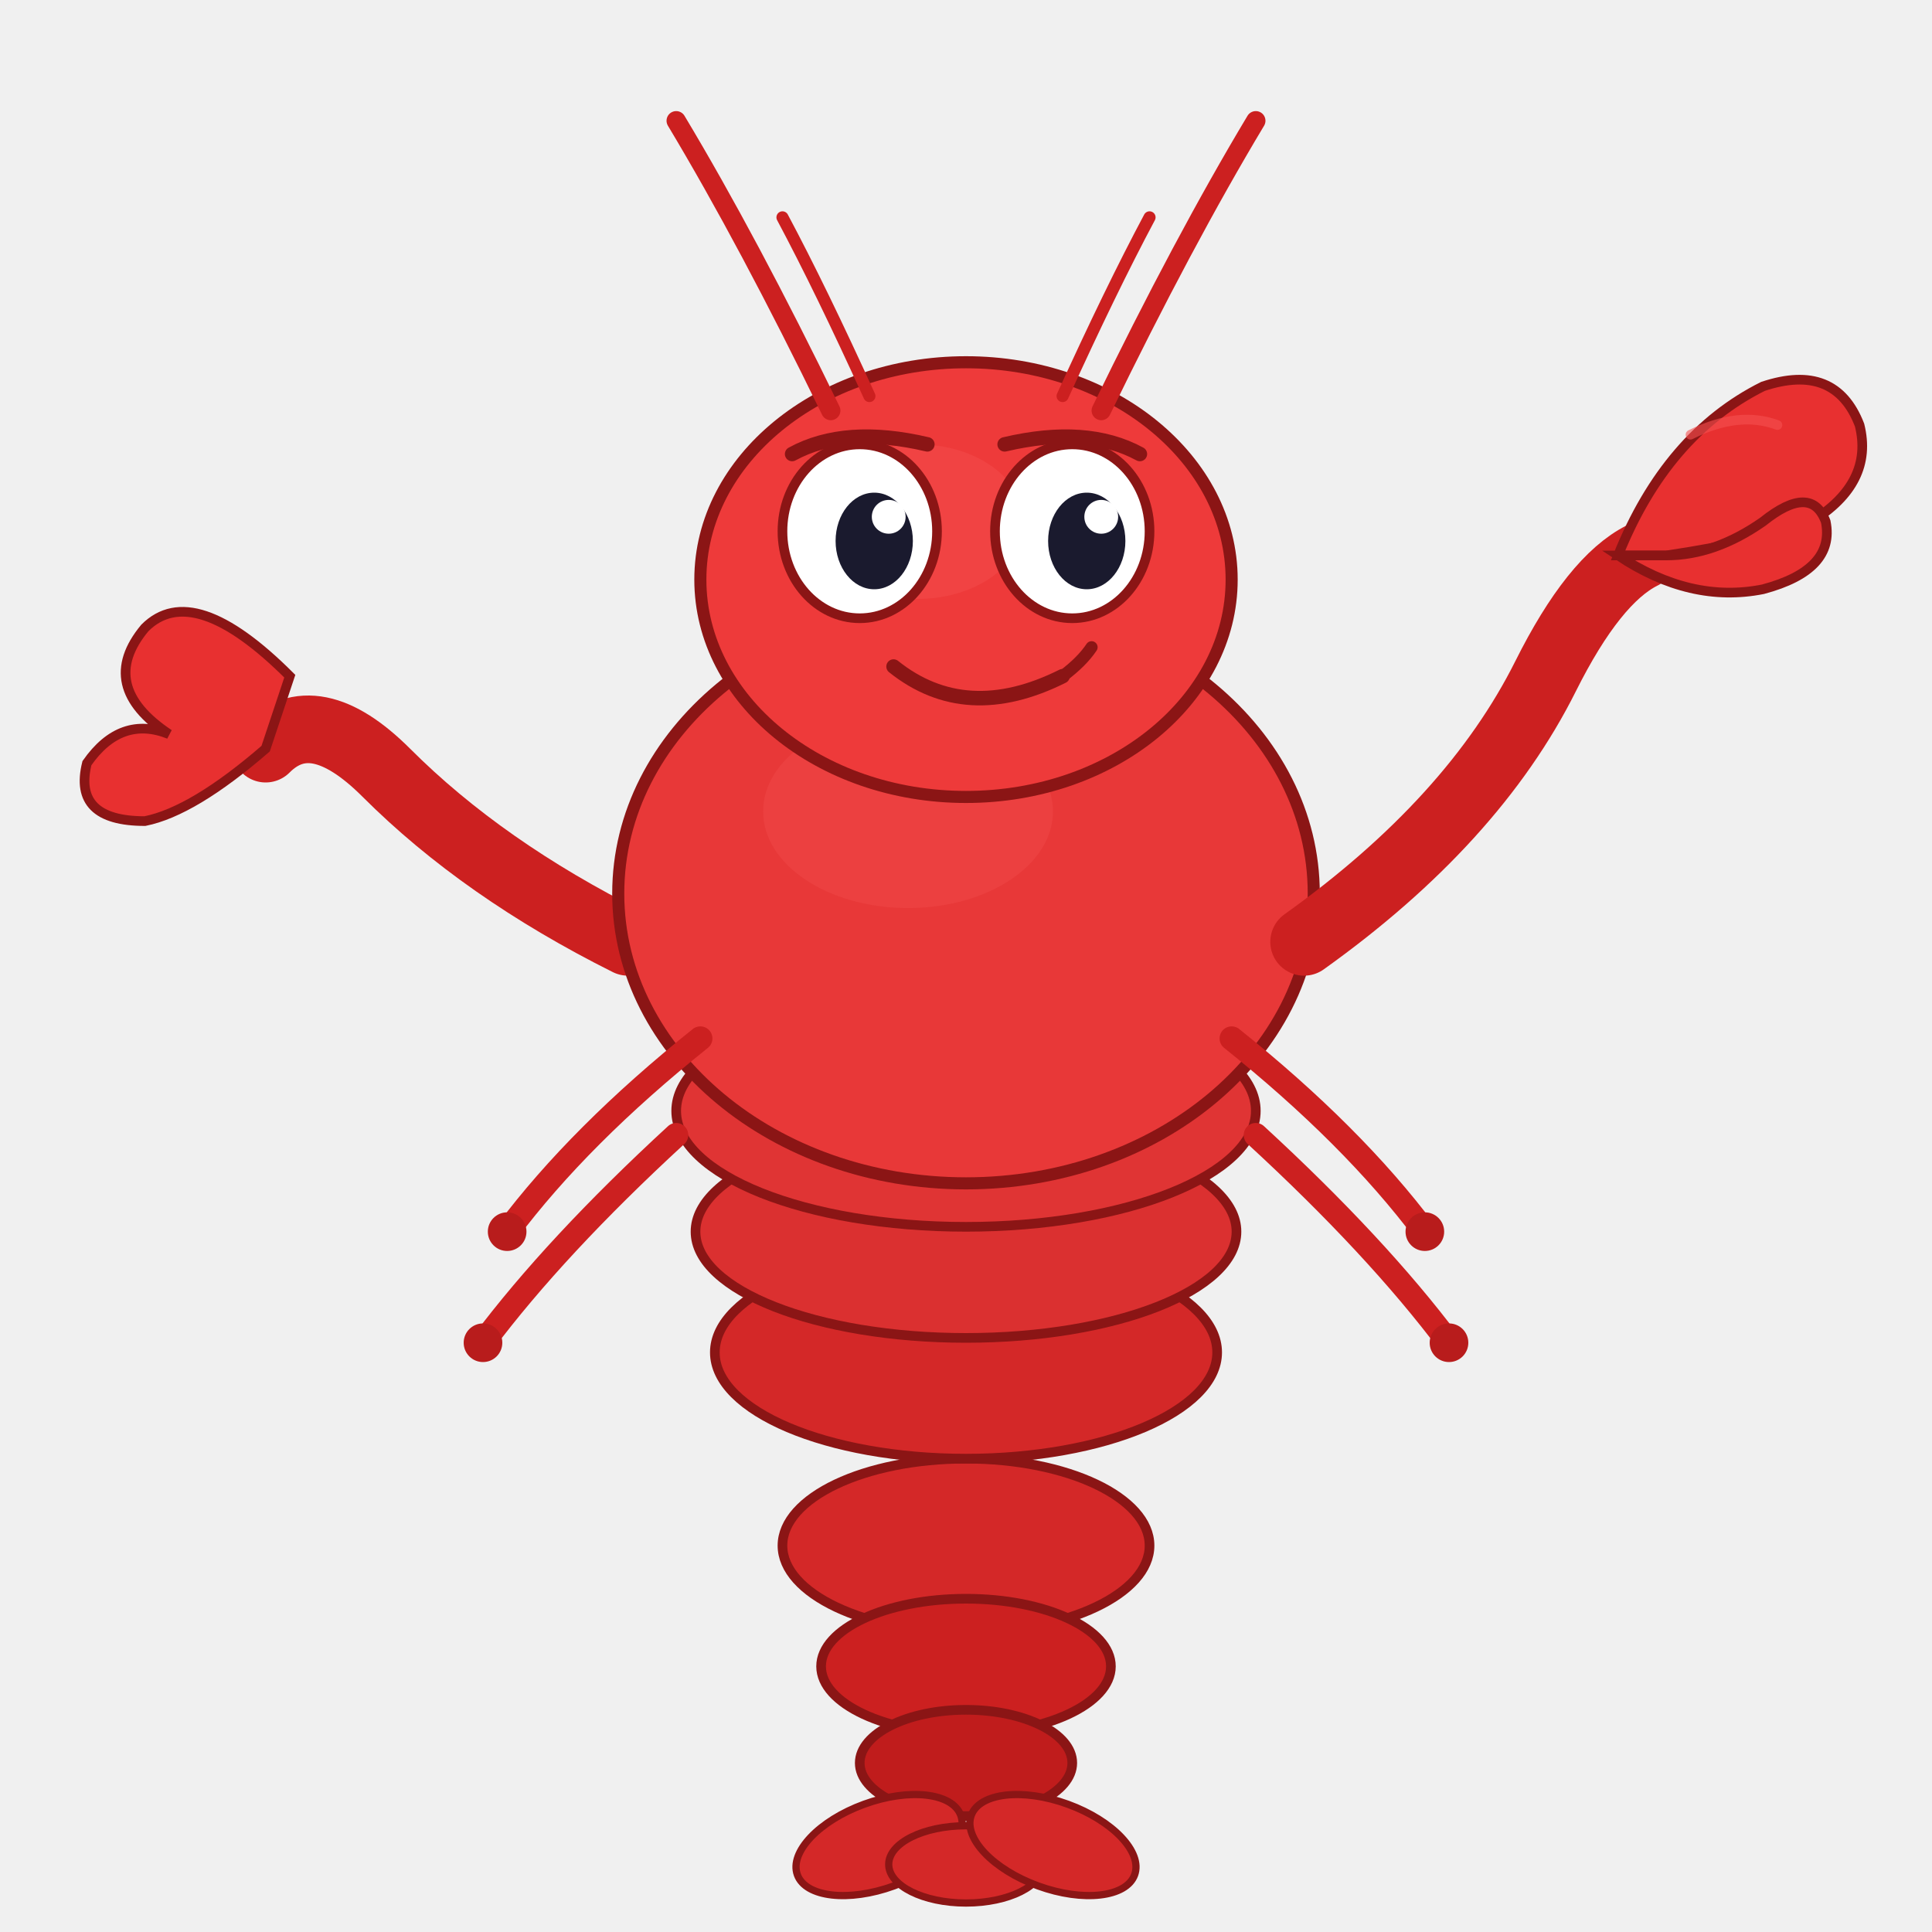
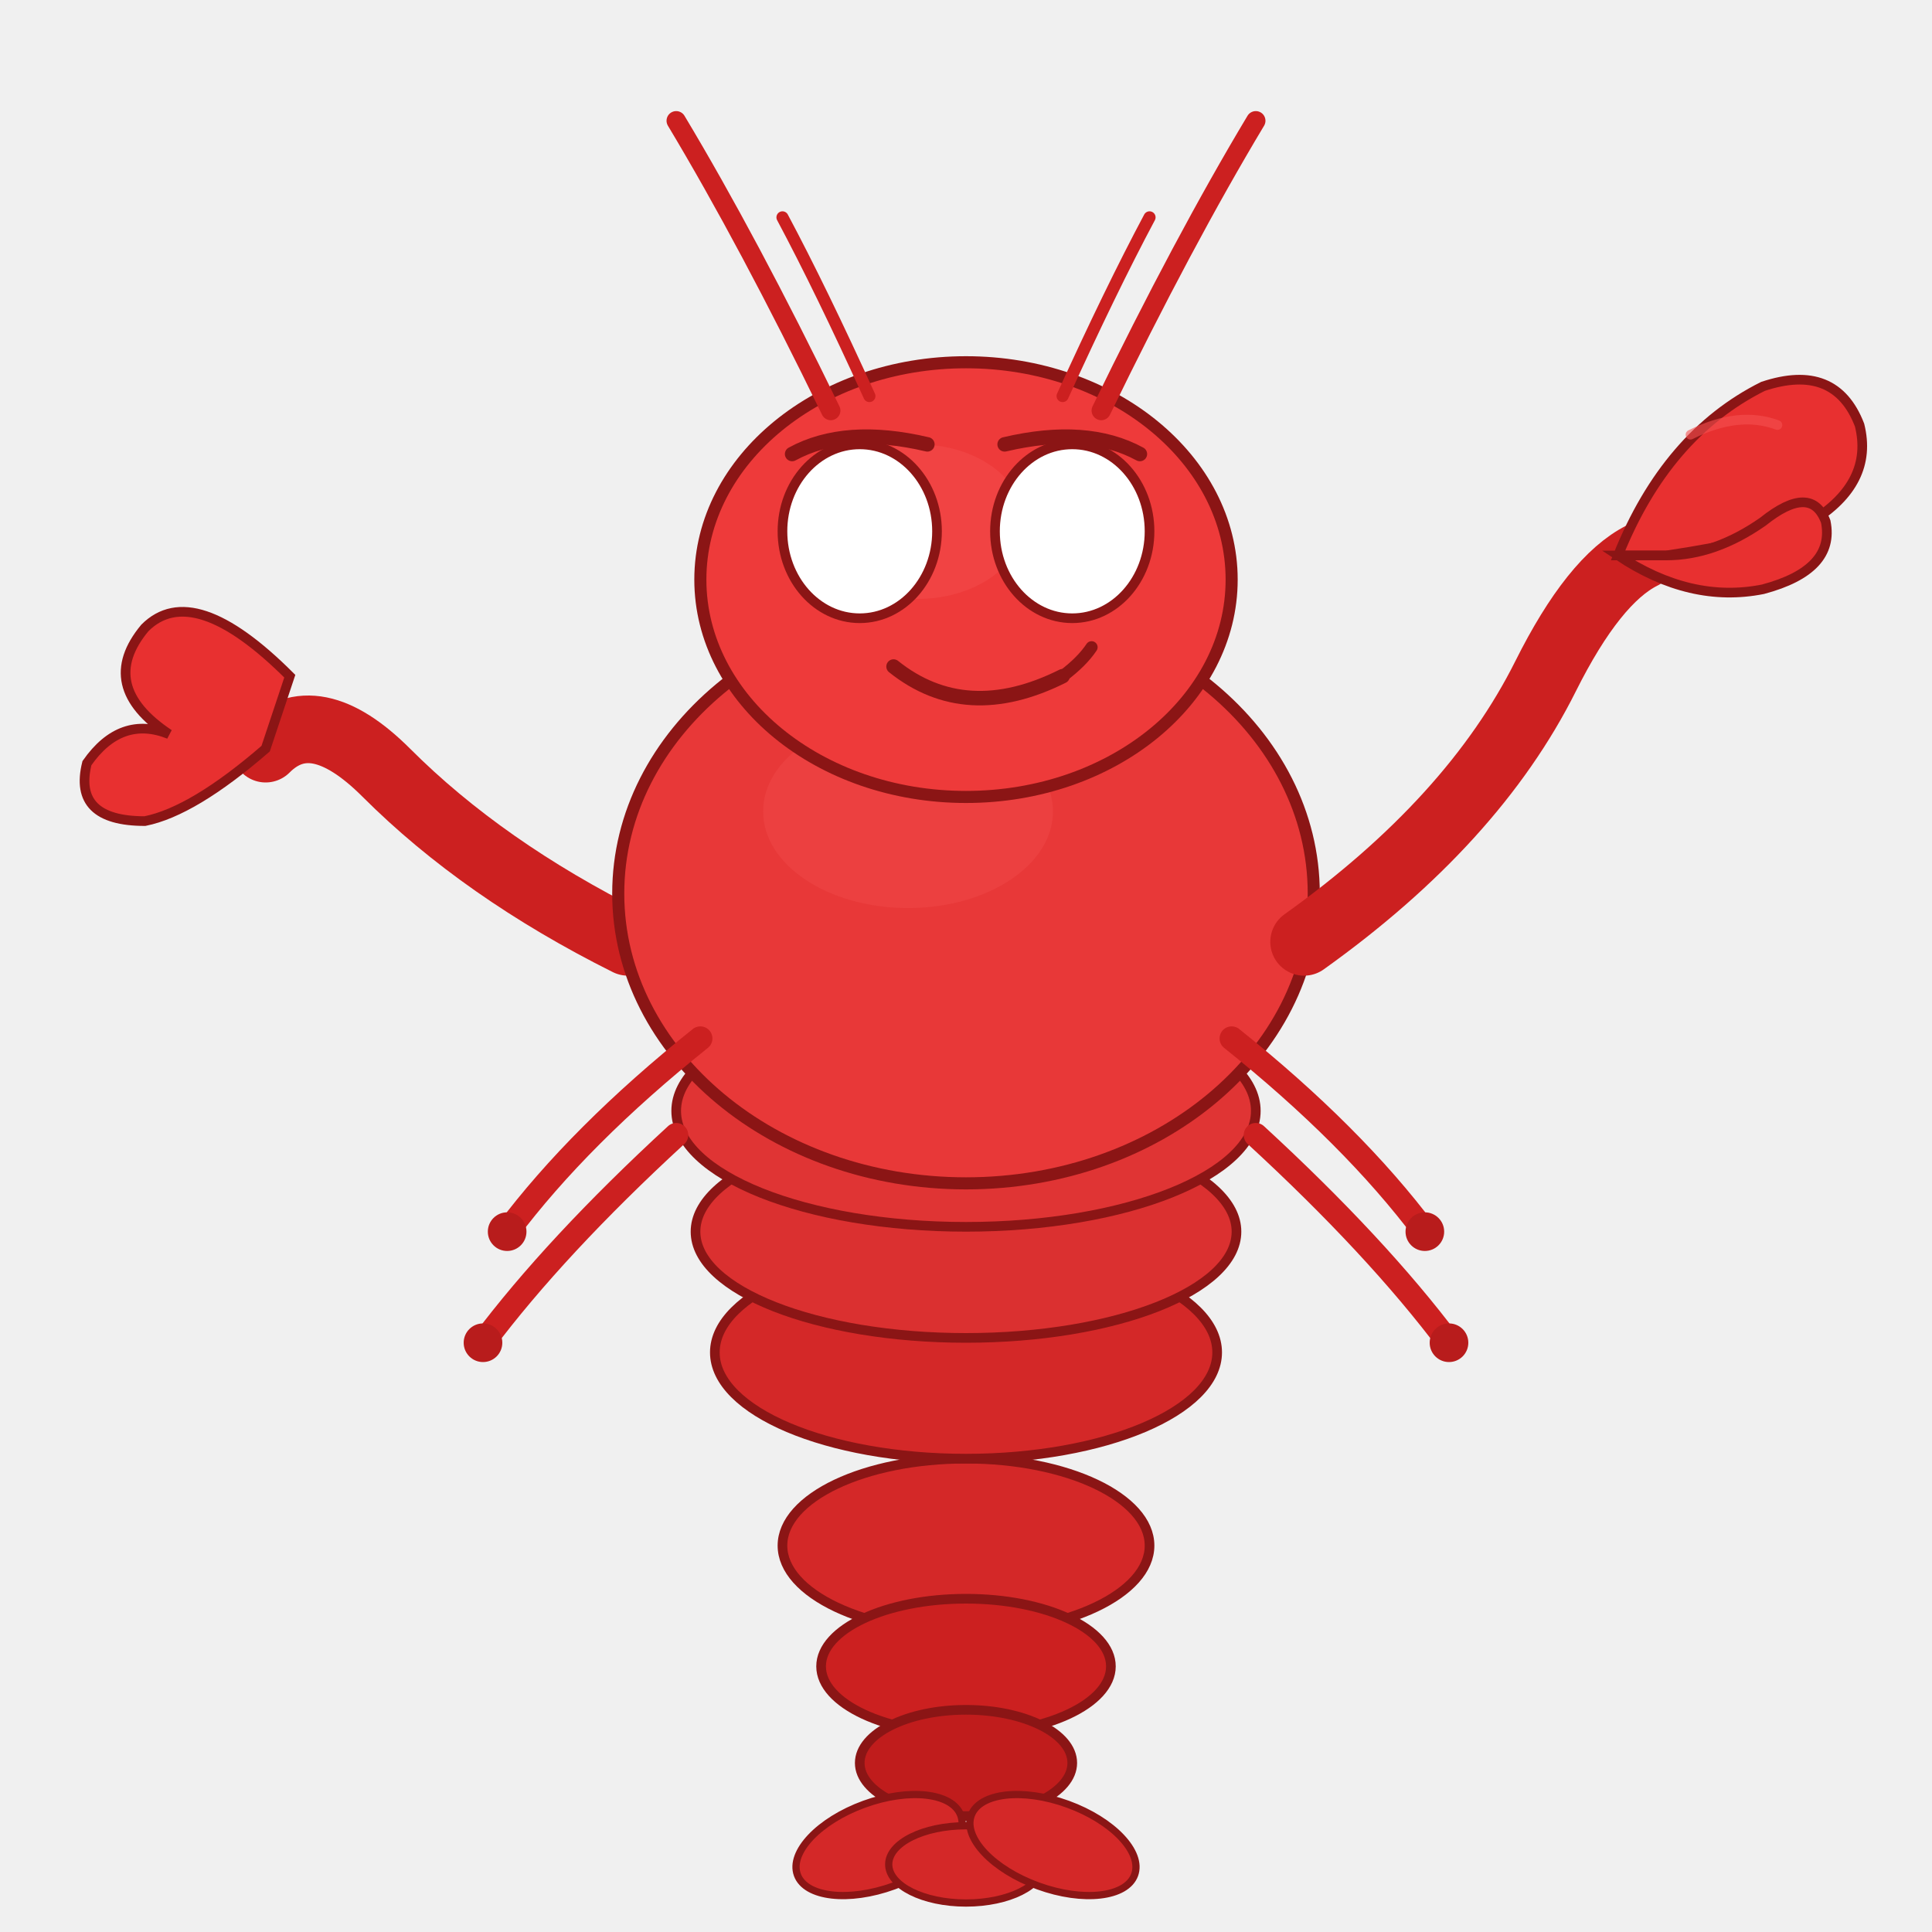
<svg xmlns="http://www.w3.org/2000/svg" viewBox="0 0 400 400" fill="none">
  <g>
    <path d="M130 195 Q100 180 80 160 Q65 145 55 155" stroke="#cc2020" stroke-width="14" stroke-linecap="round" fill="none" />
    <path d="M60 140 Q40 120 30 130 Q20 142 35 152 Q25 148 18 158 Q15 170 30 170 Q40 168 55 155 Z" fill="#e83030" stroke="#8b1515" stroke-width="2" />
  </g>
  <ellipse cx="200" cy="320" rx="38" ry="18" fill="#d42828" stroke="#8b1515" stroke-width="2" />
  <ellipse cx="200" cy="345" rx="30" ry="14" fill="#cc2020" stroke="#8b1515" stroke-width="2" />
  <ellipse cx="200" cy="365" rx="22" ry="11" fill="#c01c1c" stroke="#8b1515" stroke-width="2" />
  <ellipse cx="182" cy="382" rx="18" ry="9" transform="rotate(-20 182 382)" fill="#d42828" stroke="#8b1515" stroke-width="1.5" />
  <ellipse cx="200" cy="386" rx="16" ry="8" fill="#d42828" stroke="#8b1515" stroke-width="1.5" />
  <ellipse cx="218" cy="382" rx="18" ry="9" transform="rotate(20 218 382)" fill="#d42828" stroke="#8b1515" stroke-width="1.5" />
  <ellipse cx="200" cy="280" rx="52" ry="22" fill="#d42828" stroke="#8b1515" stroke-width="2" />
  <ellipse cx="200" cy="255" rx="56" ry="22" fill="#db3030" stroke="#8b1515" stroke-width="2" />
  <ellipse cx="200" cy="230" rx="60" ry="24" fill="#e03434" stroke="#8b1515" stroke-width="2" />
  <ellipse cx="200" cy="185" rx="72" ry="60" fill="#e83838" stroke="#8b1515" stroke-width="2.5" />
  <ellipse cx="188" cy="168" rx="30" ry="20" fill="#f04848" opacity="0.5" />
  <ellipse cx="200" cy="120" rx="55" ry="45" fill="#ee3a3a" stroke="#8b1515" stroke-width="2.5" />
  <ellipse cx="190" cy="108" rx="22" ry="16" fill="#f55050" opacity="0.4" />
  <path d="M172 85 Q155 50 140 25" stroke="#cc2020" stroke-width="4" stroke-linecap="round" fill="none" />
  <path d="M228 85 Q245 50 260 25" stroke="#cc2020" stroke-width="4" stroke-linecap="round" fill="none" />
  <path d="M180 82 Q170 60 162 45" stroke="#cc2020" stroke-width="2.5" stroke-linecap="round" fill="none" />
  <path d="M220 82 Q230 60 238 45" stroke="#cc2020" stroke-width="2.5" stroke-linecap="round" fill="none" />
  <ellipse cx="178" cy="110" rx="16" ry="18" fill="#fff" stroke="#8b1515" stroke-width="2" />
  <ellipse cx="222" cy="110" rx="16" ry="18" fill="#fff" stroke="#8b1515" stroke-width="2" />
-   <ellipse cx="181" cy="112" rx="8" ry="10" fill="#1a1a2e" />
-   <ellipse cx="225" cy="112" rx="8" ry="10" fill="#1a1a2e" />
-   <circle cx="184" cy="107" r="3.5" fill="#fff" />
-   <circle cx="228" cy="107" r="3.5" fill="#fff" />
  <path d="M164 94 Q175 88 192 92" stroke="#8b1515" stroke-width="3" stroke-linecap="round" fill="none" />
  <path d="M236 94 Q225 88 208 92" stroke="#8b1515" stroke-width="3" stroke-linecap="round" fill="none" />
  <path d="M185 138 Q200 150 220 140" stroke="#8b1515" stroke-width="3" stroke-linecap="round" fill="none" />
  <path d="M220 140 Q224 137 226 134" stroke="#8b1515" stroke-width="2.5" stroke-linecap="round" fill="none" />
  <g>
    <path d="M270 195 Q305 170 320 140 Q330 120 340 115" stroke="#cc2020" stroke-width="14" stroke-linecap="round" fill="none" />
    <path d="M335 115 Q345 90 365 80 Q380 75 385 88 Q388 100 375 108 Q365 112 345 115 Z" fill="#e83030" stroke="#8b1515" stroke-width="2" />
    <path d="M335 115 Q350 125 365 122 Q380 118 378 108 Q375 100 365 108 Q355 115 345 115 Z" fill="#e83030" stroke="#8b1515" stroke-width="2" />
    <path d="M350 90 Q360 85 368 88" stroke="#f55050" stroke-width="2" stroke-linecap="round" fill="none" opacity="0.6" />
  </g>
  <g stroke="#cc2020" stroke-width="5" stroke-linecap="round" fill="none">
    <path d="M145 215 Q120 235 105 255" />
    <path d="M140 235 Q115 258 100 278" />
    <path d="M255 215 Q280 235 295 255" />
    <path d="M260 235 Q285 258 300 278" />
  </g>
  <g fill="#b81c1c">
    <circle cx="105" cy="255" r="4" />
    <circle cx="100" cy="278" r="4" />
    <circle cx="295" cy="255" r="4" />
    <circle cx="300" cy="278" r="4" />
  </g>
</svg>
